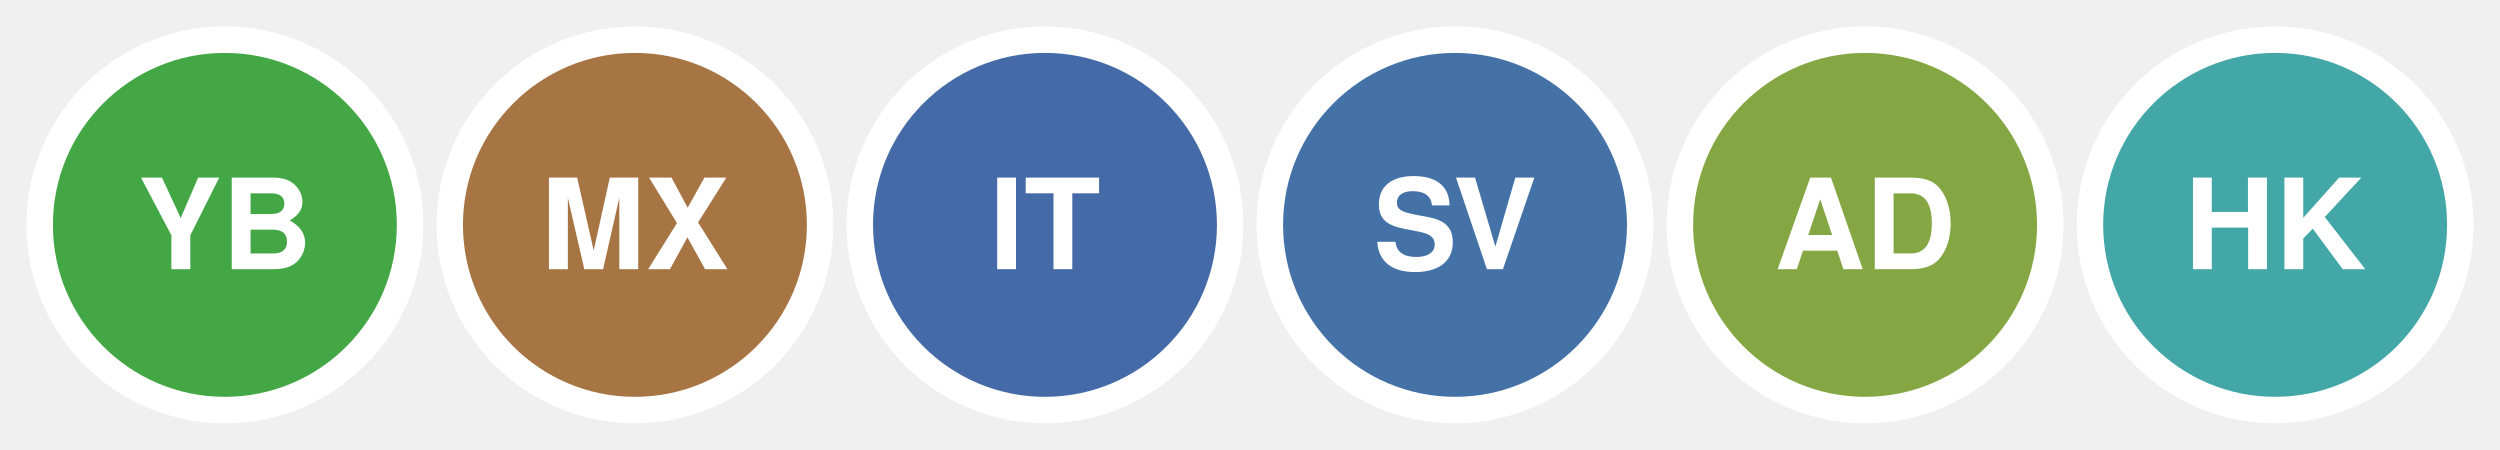
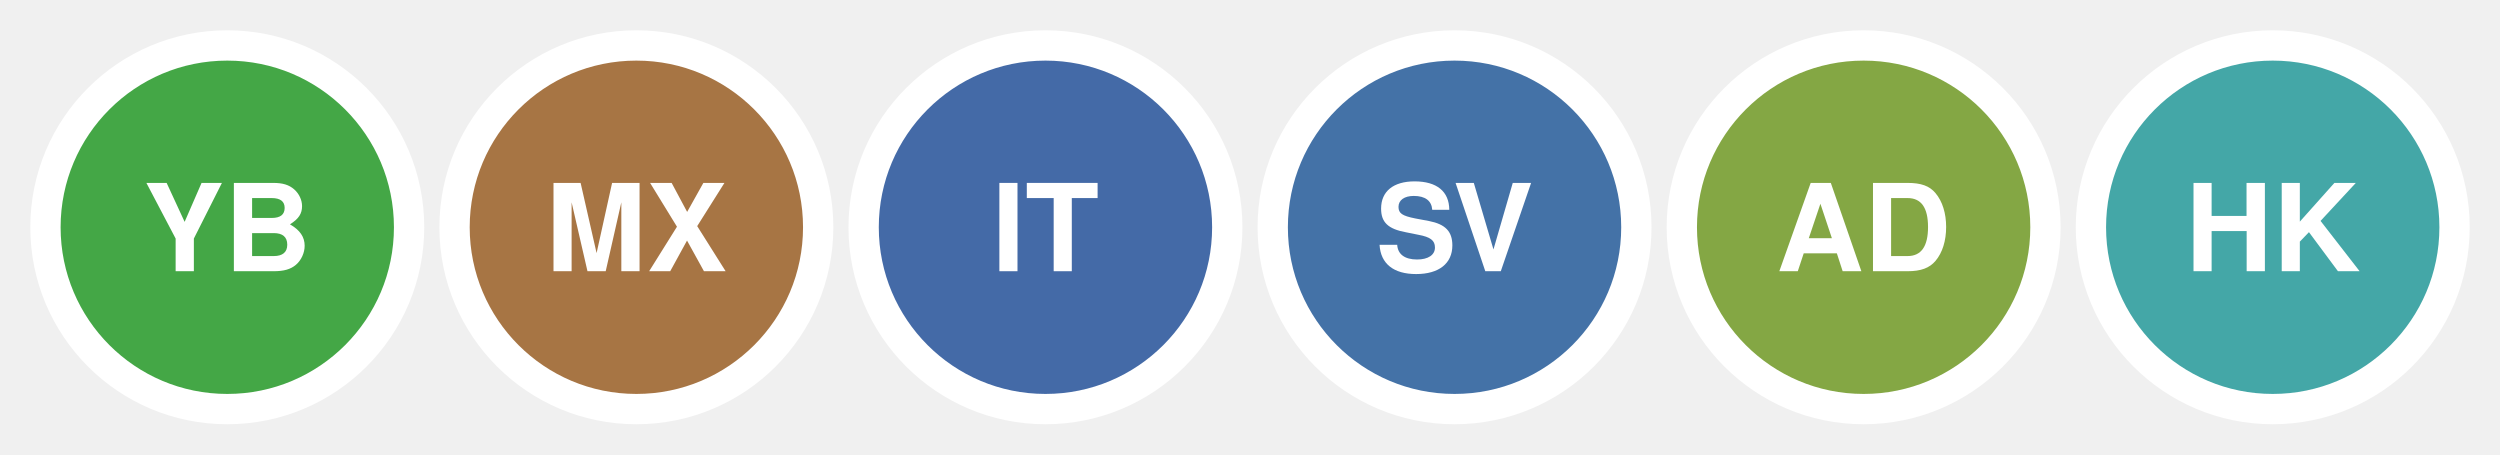
- <svg xmlns="http://www.w3.org/2000/svg" width="378" height="68" role="img" aria-label="Yauhen Bichel, Mark Xian, Itzsaurav, svkzn, Aditya, Huangshuo Kuang">
+ <svg xmlns="http://www.w3.org/2000/svg" width="330" height="60" role="img" aria-label="Yauhen Bichel, Mark Xian, Itzsaurav, svkzn, Aditya, Huangshuo Kuang">
  <defs>
    <style>
.ring { fill: none; stroke: #ffffff; stroke-width: 4; }
.label { fill: #24292f; font-family: -apple-system, BlinkMacSystemFont, Segoe UI, Helvetica, Arial, sans-serif; font-weight: 600; }
.muted { fill: #57606a; font-family: -apple-system, BlinkMacSystemFont, Segoe UI, Helvetica, Arial, sans-serif; }
+ .link { fill: none; stroke: #57606a; stroke-width: 1.5; stroke-opacity: 0.55; }
@media (prefers-color-scheme: dark) {
  .ring { stroke: #0d1117; }
  .label { fill: #e6edf3; }
}
</style>
    <clipPath id="c0">
-       <circle cx="34.0" cy="34.0" r="28.0" />
+       <circle cx="30.0" cy="30.0" r="24.0" />
    </clipPath>
    <clipPath id="c1">
-       <circle cx="96.0" cy="34.0" r="28.0" />
+       <circle cx="84.0" cy="30.0" r="24.0" />
    </clipPath>
    <clipPath id="c2">
-       <circle cx="158.0" cy="34.0" r="28.0" />
+       <circle cx="138.0" cy="30.0" r="24.0" />
    </clipPath>
    <clipPath id="c3">
-       <circle cx="220.0" cy="34.0" r="28.0" />
+       <circle cx="192.0" cy="30.0" r="24.0" />
    </clipPath>
    <clipPath id="c4">
-       <circle cx="282.0" cy="34.0" r="28.0" />
+       <circle cx="246.0" cy="30.0" r="24.0" />
    </clipPath>
    <clipPath id="c5">
-       <circle cx="344.0" cy="34.0" r="28.0" />
+       <circle cx="300.0" cy="30.0" r="24.0" />
    </clipPath>
  </defs>
-   <circle cx="34.0" cy="34.0" r="28.0" fill="hsl(121, 42%, 46%)" />
-   <text x="34.0" y="40.7" text-anchor="middle" fill="#ffffff" font-size="19" font-family="-apple-system, BlinkMacSystemFont, Segoe UI, Helvetica, Arial, sans-serif" font-weight="600">YB</text>
-   <circle class="ring" cx="34.0" cy="34.0" r="28.0" />
-   <circle cx="96.0" cy="34.0" r="28.0" fill="hsl(30, 42%, 46%)" />
-   <text x="96.0" y="40.7" text-anchor="middle" fill="#ffffff" font-size="19" font-family="-apple-system, BlinkMacSystemFont, Segoe UI, Helvetica, Arial, sans-serif" font-weight="600">MX</text>
-   <circle class="ring" cx="96.0" cy="34.0" r="28.0" />
-   <circle cx="158.0" cy="34.0" r="28.0" fill="hsl(217, 42%, 46%)" />
-   <text x="158.0" y="40.7" text-anchor="middle" fill="#ffffff" font-size="19" font-family="-apple-system, BlinkMacSystemFont, Segoe UI, Helvetica, Arial, sans-serif" font-weight="600">IT</text>
-   <circle class="ring" cx="158.0" cy="34.0" r="28.0" />
-   <circle cx="220.0" cy="34.0" r="28.0" fill="hsl(212, 42%, 46%)" />
-   <text x="220.0" y="40.7" text-anchor="middle" fill="#ffffff" font-size="19" font-family="-apple-system, BlinkMacSystemFont, Segoe UI, Helvetica, Arial, sans-serif" font-weight="600">SV</text>
-   <circle class="ring" cx="220.0" cy="34.0" r="28.0" />
-   <circle cx="282.0" cy="34.0" r="28.0" fill="hsl(81, 42%, 46%)" />
-   <text x="282.0" y="40.7" text-anchor="middle" fill="#ffffff" font-size="19" font-family="-apple-system, BlinkMacSystemFont, Segoe UI, Helvetica, Arial, sans-serif" font-weight="600">AD</text>
-   <circle class="ring" cx="282.0" cy="34.0" r="28.0" />
-   <circle cx="344.0" cy="34.0" r="28.0" fill="hsl(180, 42%, 46%)" />
-   <text x="344.0" y="40.7" text-anchor="middle" fill="#ffffff" font-size="19" font-family="-apple-system, BlinkMacSystemFont, Segoe UI, Helvetica, Arial, sans-serif" font-weight="600">HK</text>
-   <circle class="ring" cx="344.0" cy="34.0" r="28.0" />
+   <circle cx="30.0" cy="30.0" r="24.0" fill="hsl(121, 42%, 46%)" />
+   <text x="30.0" y="35.8" text-anchor="middle" fill="#ffffff" font-size="16" font-family="-apple-system, BlinkMacSystemFont, Segoe UI, Helvetica, Arial, sans-serif" font-weight="600">YB</text>
+   <circle class="ring" cx="30.0" cy="30.0" r="24.0" />
+   <circle cx="84.0" cy="30.0" r="24.0" fill="hsl(30, 42%, 46%)" />
+   <text x="84.0" y="35.8" text-anchor="middle" fill="#ffffff" font-size="16" font-family="-apple-system, BlinkMacSystemFont, Segoe UI, Helvetica, Arial, sans-serif" font-weight="600">MX</text>
+   <circle class="ring" cx="84.0" cy="30.0" r="24.0" />
+   <circle cx="138.0" cy="30.0" r="24.0" fill="hsl(217, 42%, 46%)" />
+   <text x="138.0" y="35.8" text-anchor="middle" fill="#ffffff" font-size="16" font-family="-apple-system, BlinkMacSystemFont, Segoe UI, Helvetica, Arial, sans-serif" font-weight="600">IT</text>
+   <circle class="ring" cx="138.0" cy="30.0" r="24.0" />
+   <circle cx="192.0" cy="30.0" r="24.0" fill="hsl(212, 42%, 46%)" />
+   <text x="192.0" y="35.8" text-anchor="middle" fill="#ffffff" font-size="16" font-family="-apple-system, BlinkMacSystemFont, Segoe UI, Helvetica, Arial, sans-serif" font-weight="600">SV</text>
+   <circle class="ring" cx="192.0" cy="30.0" r="24.0" />
+   <circle cx="246.0" cy="30.0" r="24.0" fill="hsl(81, 42%, 46%)" />
+   <text x="246.0" y="35.8" text-anchor="middle" fill="#ffffff" font-size="16" font-family="-apple-system, BlinkMacSystemFont, Segoe UI, Helvetica, Arial, sans-serif" font-weight="600">AD</text>
+   <circle class="ring" cx="246.0" cy="30.0" r="24.0" />
+   <circle cx="300.0" cy="30.0" r="24.0" fill="hsl(180, 42%, 46%)" />
+   <text x="300.0" y="35.8" text-anchor="middle" fill="#ffffff" font-size="16" font-family="-apple-system, BlinkMacSystemFont, Segoe UI, Helvetica, Arial, sans-serif" font-weight="600">HK</text>
+   <circle class="ring" cx="300.0" cy="30.0" r="24.0" />
</svg>
